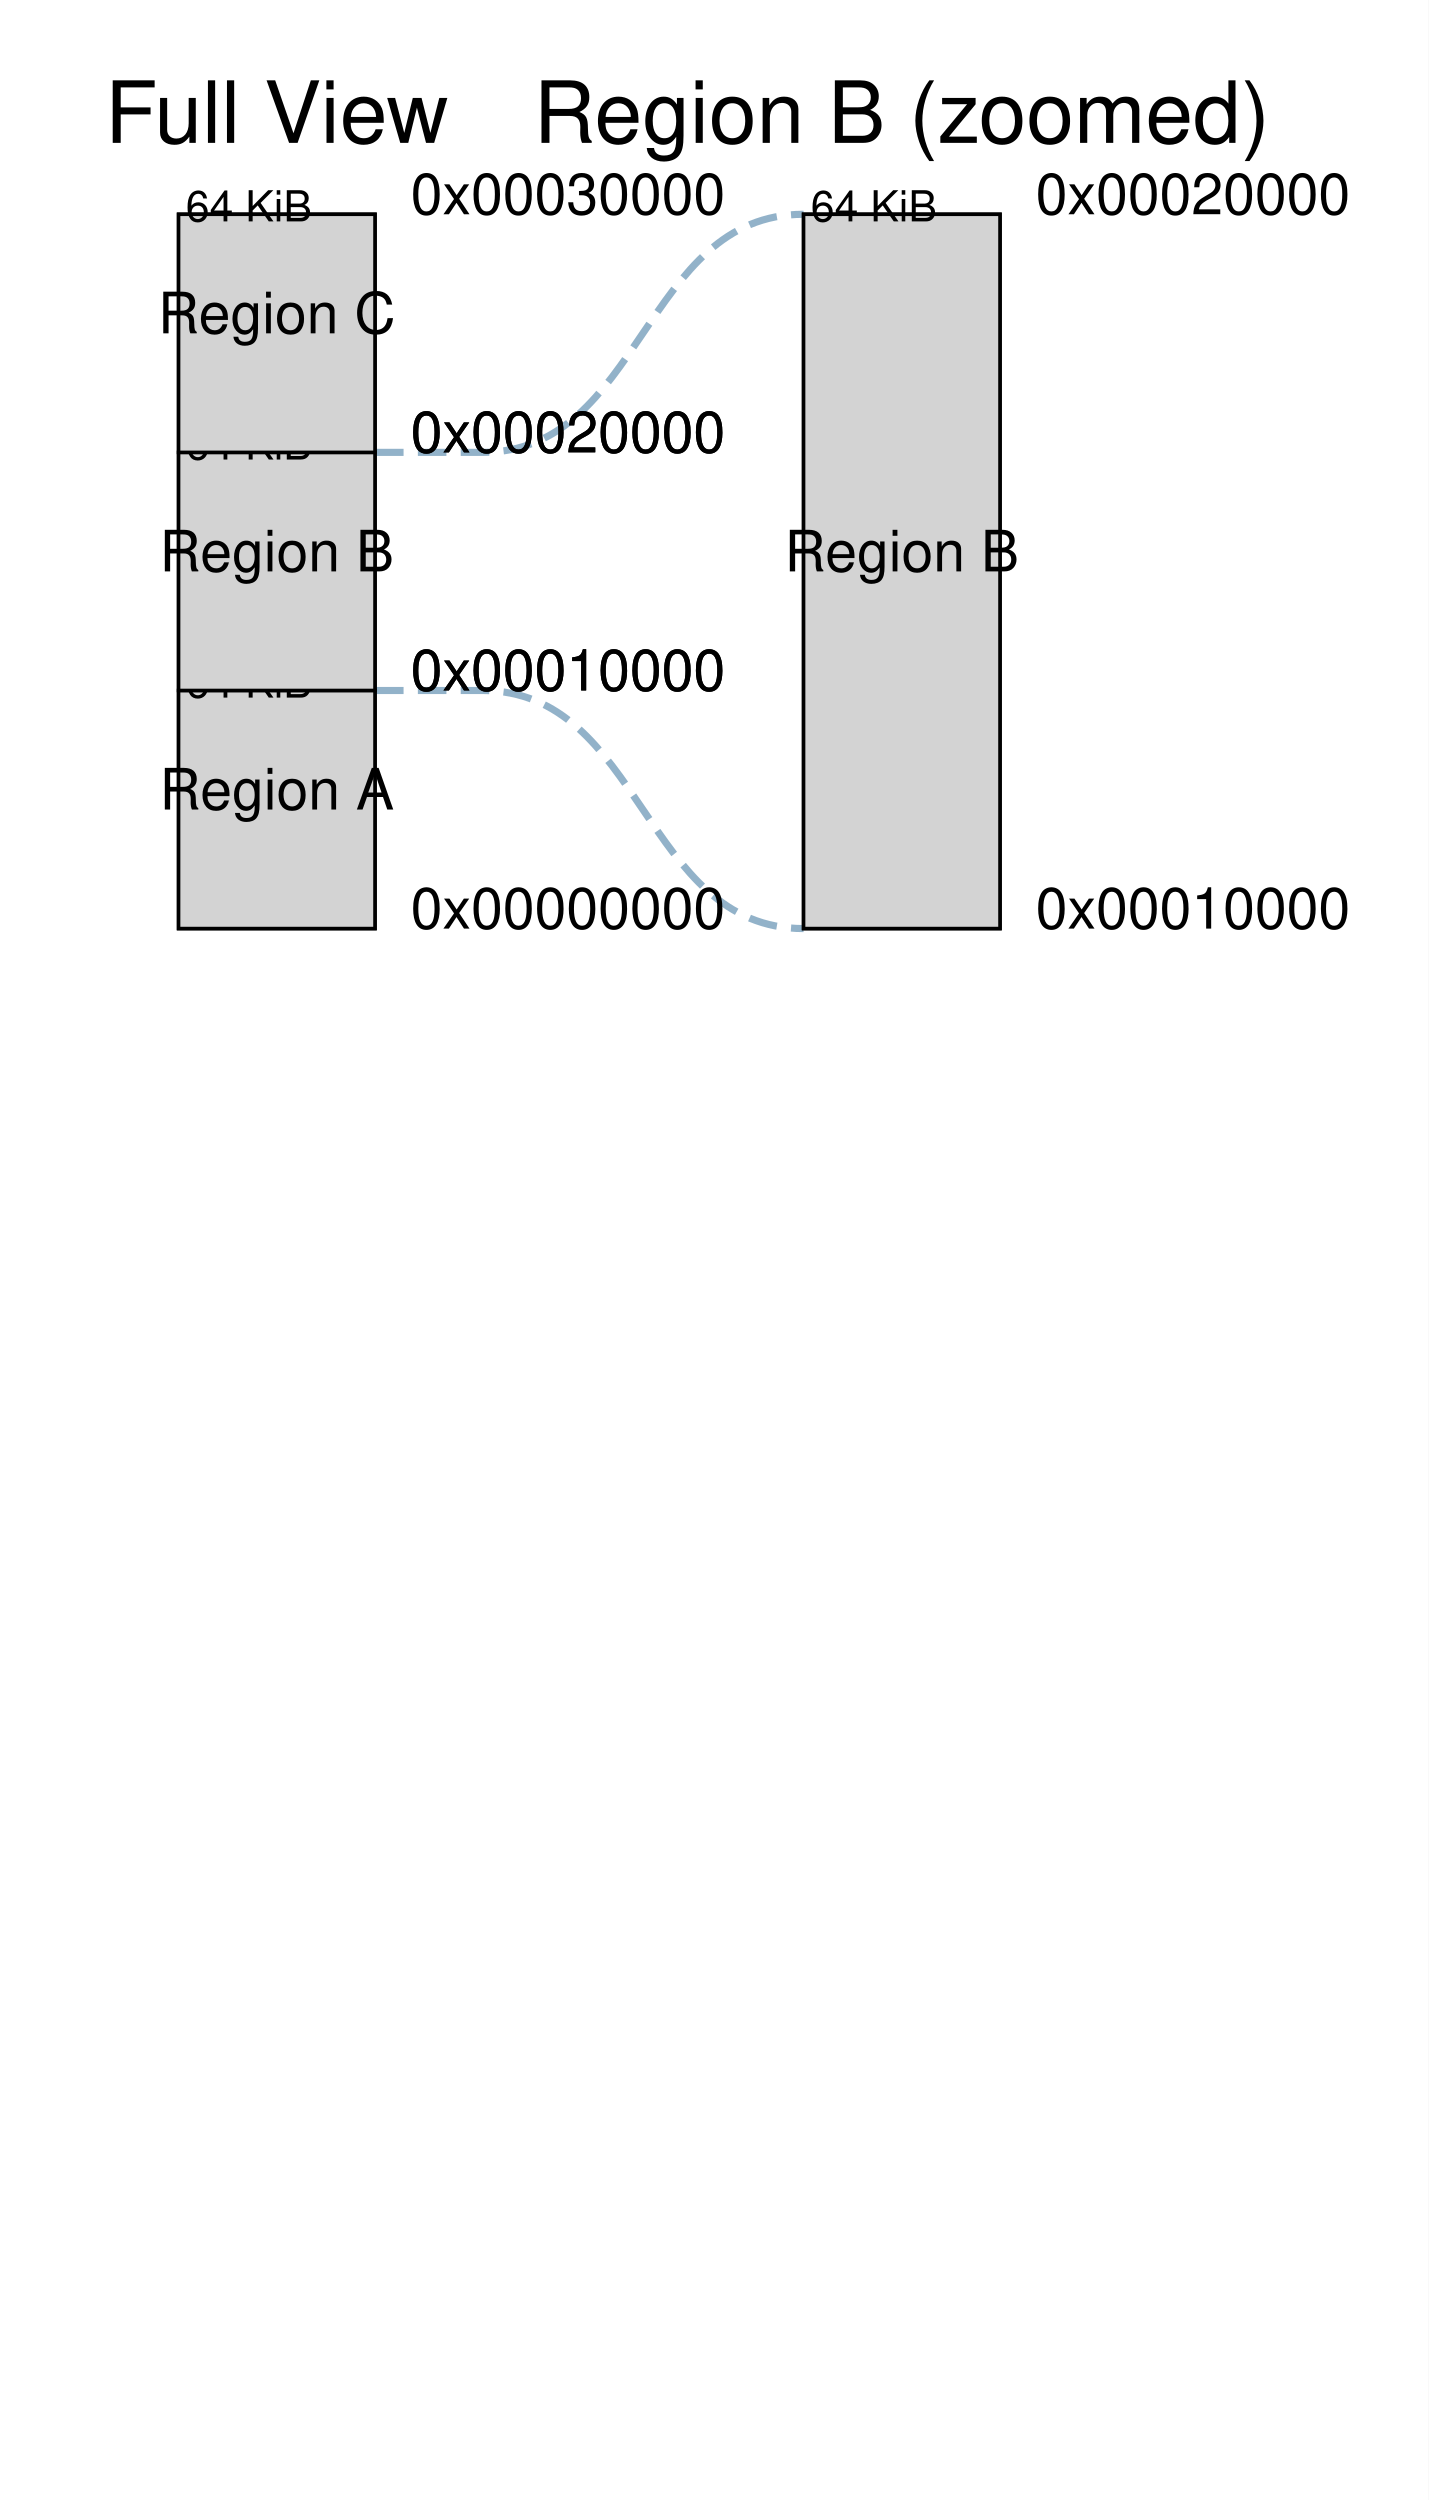
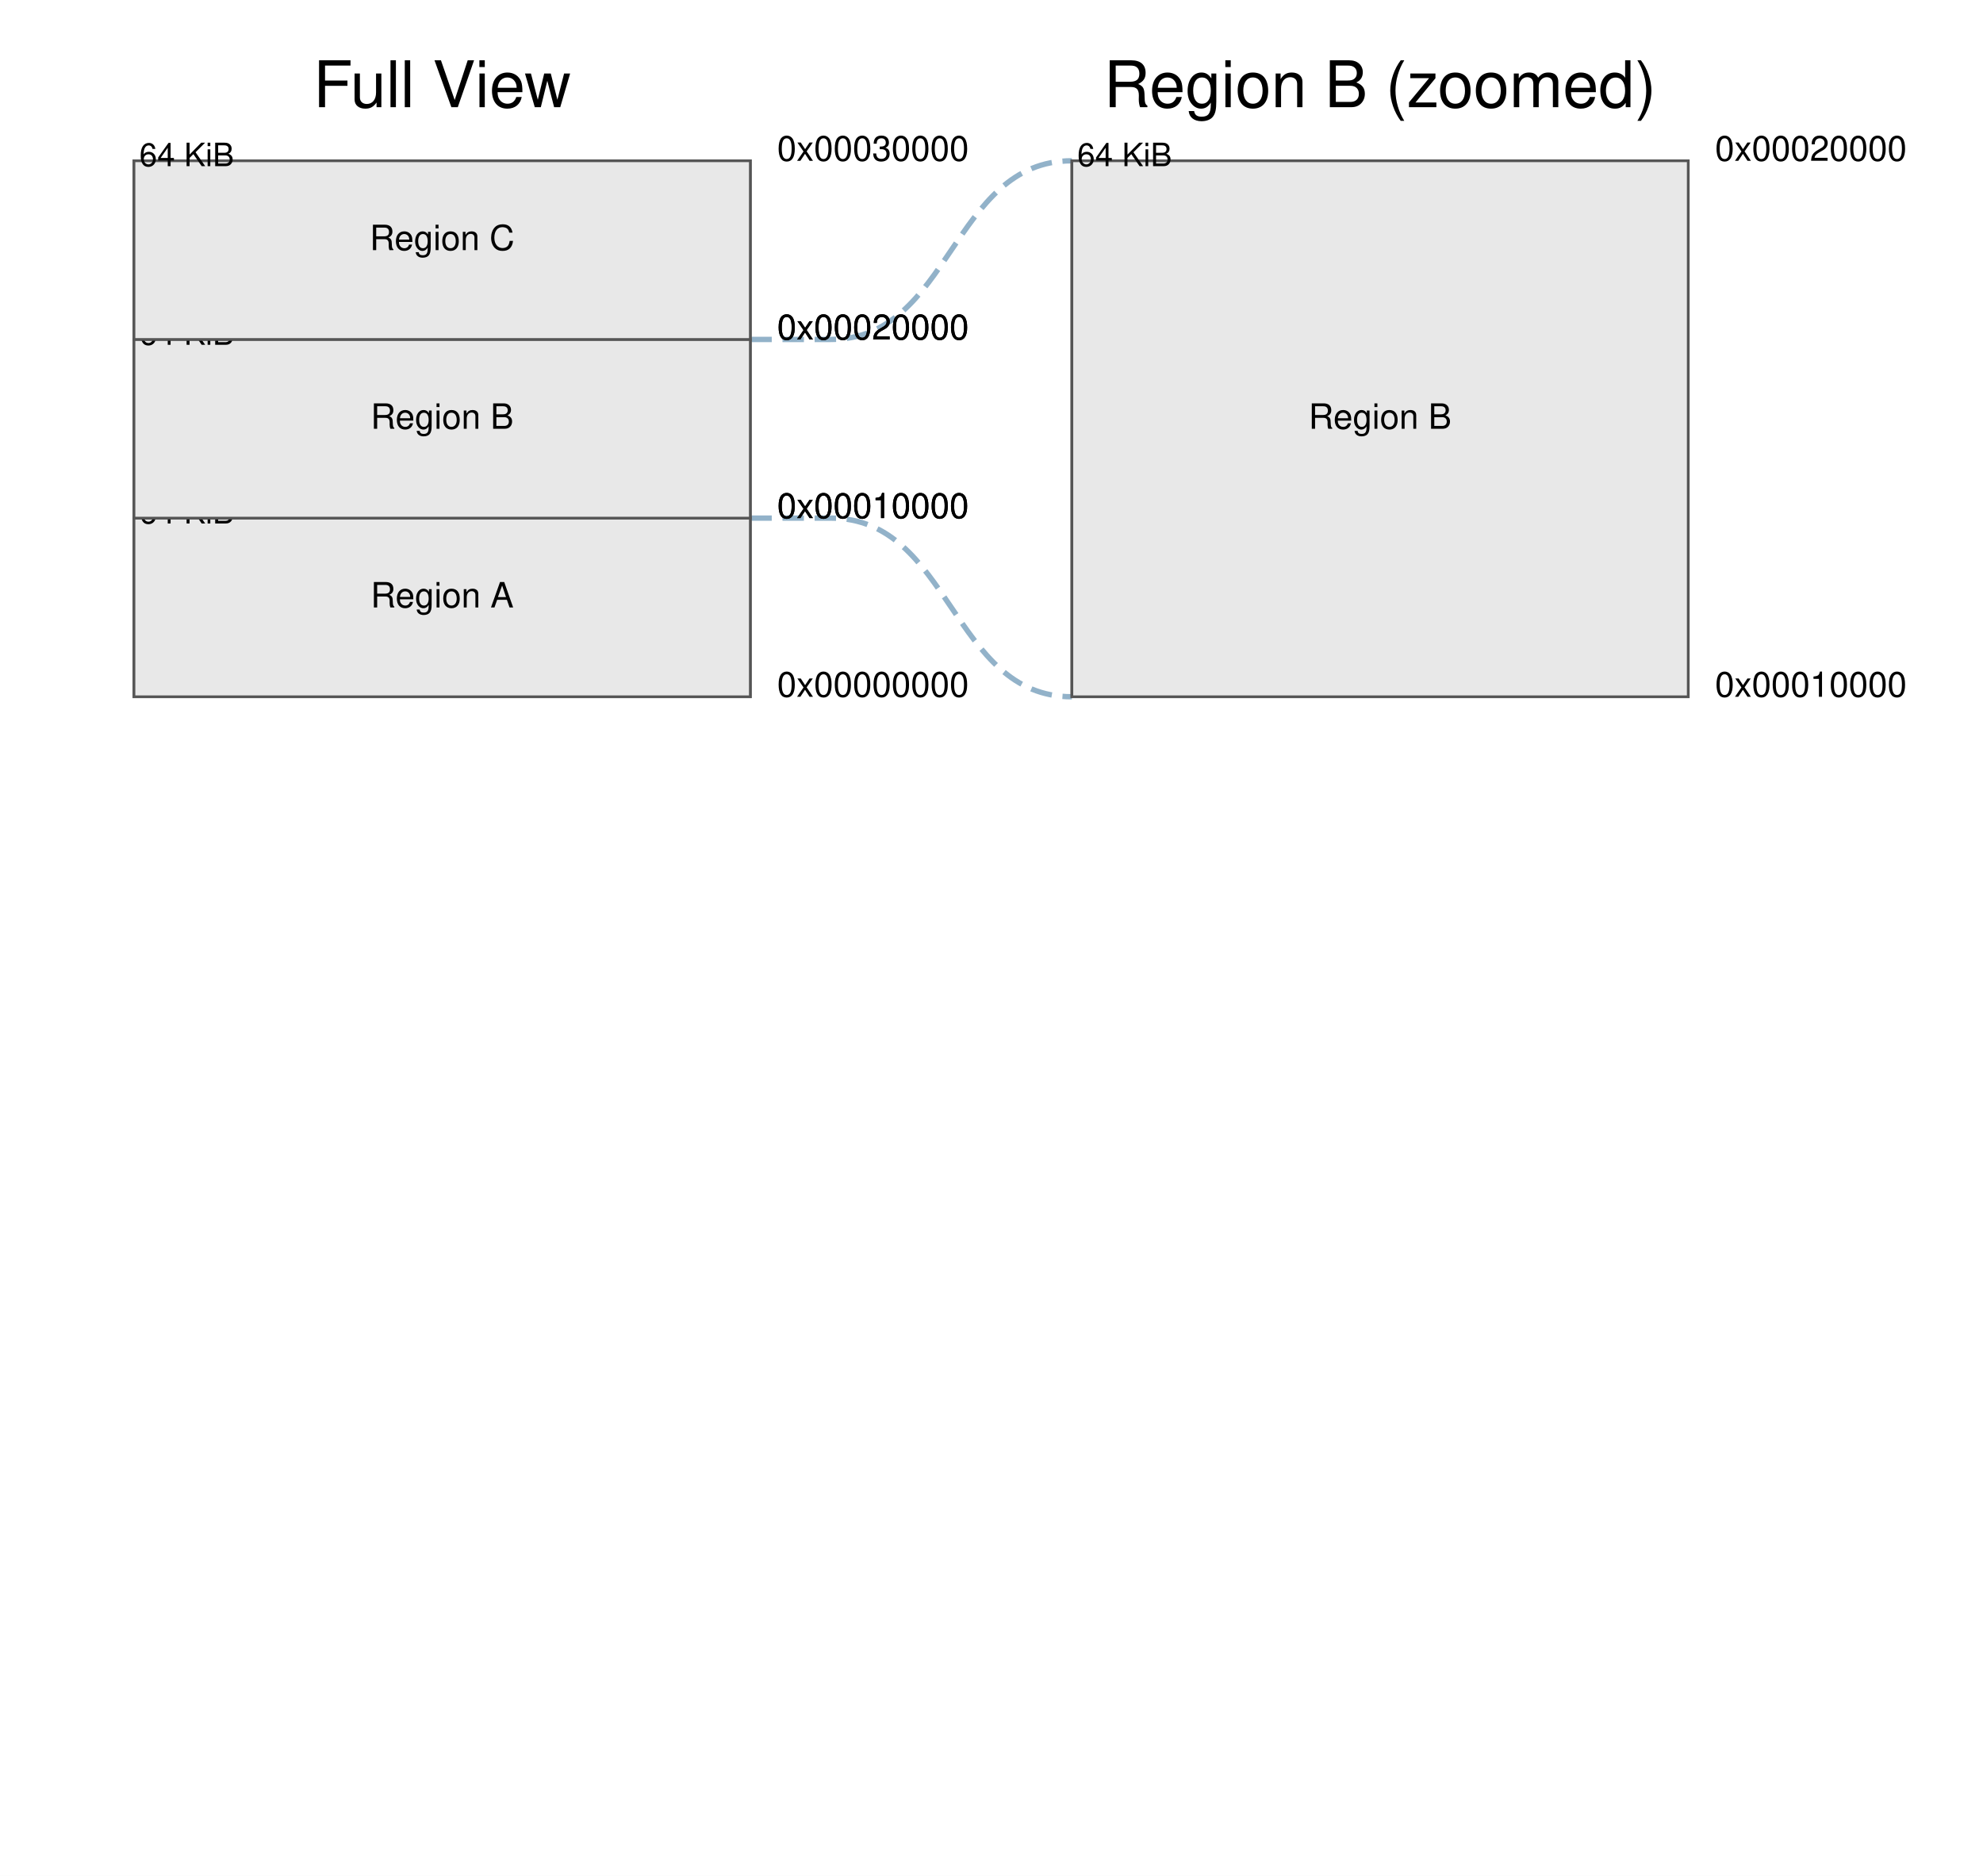
- <svg xmlns="http://www.w3.org/2000/svg" width="400" height="700" viewBox="0 0 400 700">
-   <rect x="0" y="0" width="400" height="700" fill="white" />
+ <svg xmlns="http://www.w3.org/2000/svg" width="740" height="700" viewBox="0 0 740 700">
+   <rect x="0" y="0" width="740" height="700" fill="#ffffff" />
  <g>
    <g>
-       <path d="M 105.0,193.333 L 135.0,193.333 C 180.0,193.333 180.0,260.0 225.0,260.0" fill="none" stroke="#4A7FA5" stroke-width="2" stroke-dasharray="8,4" opacity="0.6" />
-       <path d="M 105.0,126.667 L 135.0,126.667 C 180.0,126.667 180.0,60.0 225.0,60.0" fill="none" stroke="#4A7FA5" stroke-width="2" stroke-dasharray="8,4" opacity="0.6" />
+       <path d="M 280.0,193.333 L 310.0,193.333 C 355.0,193.333 355.0,260.0 400.0,260.0" fill="none" stroke="#4A7FA5" stroke-width="2" stroke-dasharray="8,4" opacity="0.6" />
+       <path d="M 280.0,126.667 L 310.0,126.667 C 355.0,126.667 355.0,60.0 400.0,60.0" fill="none" stroke="#4A7FA5" stroke-width="2" stroke-dasharray="8,4" opacity="0.6" />
    </g>
  </g>
  <g />
  <g>
-     <text x="27.5" y="-20" stroke="none" fill="black" stroke-width="0" font-size="24px" font-weight="normal" font-family="Helvetica" text-anchor="middle" alignment-baseline="middle" transform="translate(50.0,60.0)">Full View</text>
+     <text x="115.0" y="-20" stroke="none" fill="#000000" stroke-width="0" font-size="24px" font-weight="normal" font-family="Helvetica" text-anchor="middle" alignment-baseline="middle" transform="translate(50.0,60.0)">Full View</text>
    <g transform="translate(50.0,60.0)">
-       <rect x="0" y="0" width="55.0" height="200.0" fill="white" stroke="black" stroke-width="1" />
-       <rect x="0" y="133.333" width="55.0" height="66.667" fill="lightgrey" stroke="black" stroke-width="1" />
-       <text x="27.5" y="166.667" stroke="none" fill="black" stroke-width="0" font-size="16" font-weight="normal" font-family="Helvetica" text-anchor="middle" alignment-baseline="middle">Region A</text>
-       <text x="65.0" y="200.0" stroke="none" fill="black" stroke-width="0" font-size="16" font-weight="normal" font-family="Helvetica" text-anchor="start" alignment-baseline="middle">0x00000000</text>
-       <text x="65.0" y="133.333" stroke="none" fill="black" stroke-width="0" font-size="16" font-weight="normal" font-family="Helvetica" text-anchor="start" alignment-baseline="middle">0x00010000</text>
-       <text x="2" y="135.333" stroke="none" fill="black" stroke-width="0" font-size="12px" font-weight="normal" font-family="Helvetica" text-anchor="start" alignment-baseline="hanging">64 KiB</text>
-       <rect x="0" y="66.667" width="55.0" height="66.667" fill="lightgrey" stroke="black" stroke-width="1" />
-       <text x="27.5" y="100.0" stroke="none" fill="black" stroke-width="0" font-size="16" font-weight="normal" font-family="Helvetica" text-anchor="middle" alignment-baseline="middle">Region B</text>
-       <text x="65.0" y="133.333" stroke="none" fill="black" stroke-width="0" font-size="16" font-weight="normal" font-family="Helvetica" text-anchor="start" alignment-baseline="middle">0x00010000</text>
-       <text x="65.0" y="66.667" stroke="none" fill="black" stroke-width="0" font-size="16" font-weight="normal" font-family="Helvetica" text-anchor="start" alignment-baseline="middle">0x00020000</text>
-       <text x="2" y="68.667" stroke="none" fill="black" stroke-width="0" font-size="12px" font-weight="normal" font-family="Helvetica" text-anchor="start" alignment-baseline="hanging">64 KiB</text>
-       <rect x="0" y="0.0" width="55.0" height="66.667" fill="lightgrey" stroke="black" stroke-width="1" />
-       <text x="27.5" y="33.333" stroke="none" fill="black" stroke-width="0" font-size="16" font-weight="normal" font-family="Helvetica" text-anchor="middle" alignment-baseline="middle">Region C</text>
-       <text x="65.0" y="66.667" stroke="none" fill="black" stroke-width="0" font-size="16" font-weight="normal" font-family="Helvetica" text-anchor="start" alignment-baseline="middle">0x00020000</text>
-       <text x="65.0" y="0.0" stroke="none" fill="black" stroke-width="0" font-size="16" font-weight="normal" font-family="Helvetica" text-anchor="start" alignment-baseline="middle">0x00030000</text>
-       <text x="2" y="2.0" stroke="none" fill="black" stroke-width="0" font-size="12px" font-weight="normal" font-family="Helvetica" text-anchor="start" alignment-baseline="hanging">64 KiB</text>
+       <rect x="0" y="0" width="230.0" height="200.0" fill="#ffffff" stroke="#555555" stroke-width="1" />
+       <rect x="0" y="133.333" width="230.0" height="66.667" fill="#e8e8e8" stroke="#555555" stroke-width="1" />
+       <text x="115.0" y="166.667" stroke="none" fill="#000000" stroke-width="0" font-size="13" font-weight="normal" font-family="Helvetica" text-anchor="middle" alignment-baseline="middle">Region A</text>
+       <text x="240.0" y="200.0" stroke="none" fill="#000000" stroke-width="0" font-size="13" font-weight="normal" font-family="Helvetica" text-anchor="start" alignment-baseline="middle">0x00000000</text>
+       <text x="240.0" y="133.333" stroke="none" fill="#000000" stroke-width="0" font-size="13" font-weight="normal" font-family="Helvetica" text-anchor="start" alignment-baseline="middle">0x00010000</text>
+       <text x="2" y="135.333" stroke="none" fill="#000000" stroke-width="0" font-size="12px" font-weight="normal" font-family="Helvetica" text-anchor="start" alignment-baseline="hanging">64 KiB</text>
+       <rect x="0" y="66.667" width="230.0" height="66.667" fill="#e8e8e8" stroke="#555555" stroke-width="1" />
+       <text x="115.0" y="100.0" stroke="none" fill="#000000" stroke-width="0" font-size="13" font-weight="normal" font-family="Helvetica" text-anchor="middle" alignment-baseline="middle">Region B</text>
+       <text x="240.0" y="133.333" stroke="none" fill="#000000" stroke-width="0" font-size="13" font-weight="normal" font-family="Helvetica" text-anchor="start" alignment-baseline="middle">0x00010000</text>
+       <text x="240.0" y="66.667" stroke="none" fill="#000000" stroke-width="0" font-size="13" font-weight="normal" font-family="Helvetica" text-anchor="start" alignment-baseline="middle">0x00020000</text>
+       <text x="2" y="68.667" stroke="none" fill="#000000" stroke-width="0" font-size="12px" font-weight="normal" font-family="Helvetica" text-anchor="start" alignment-baseline="hanging">64 KiB</text>
+       <rect x="0" y="0.0" width="230.0" height="66.667" fill="#e8e8e8" stroke="#555555" stroke-width="1" />
+       <text x="115.0" y="33.333" stroke="none" fill="#000000" stroke-width="0" font-size="13" font-weight="normal" font-family="Helvetica" text-anchor="middle" alignment-baseline="middle">Region C</text>
+       <text x="240.0" y="66.667" stroke="none" fill="#000000" stroke-width="0" font-size="13" font-weight="normal" font-family="Helvetica" text-anchor="start" alignment-baseline="middle">0x00020000</text>
+       <text x="240.0" y="0.0" stroke="none" fill="#000000" stroke-width="0" font-size="13" font-weight="normal" font-family="Helvetica" text-anchor="start" alignment-baseline="middle">0x00030000</text>
+       <text x="2" y="2.0" stroke="none" fill="#000000" stroke-width="0" font-size="12px" font-weight="normal" font-family="Helvetica" text-anchor="start" alignment-baseline="hanging">64 KiB</text>
    </g>
  </g>
  <g>
-     <text x="27.5" y="-20" stroke="none" fill="black" stroke-width="0" font-size="24px" font-weight="normal" font-family="Helvetica" text-anchor="middle" alignment-baseline="middle" transform="translate(225.0,60.0)">Region B (zoomed)</text>
-     <g transform="translate(225.0,60.0)">
-       <rect x="0" y="0" width="55.0" height="200.0" fill="white" stroke="black" stroke-width="1" />
-       <rect x="0" y="0.0" width="55.0" height="200.0" fill="lightgrey" stroke="black" stroke-width="1" />
-       <text x="27.5" y="100.0" stroke="none" fill="black" stroke-width="0" font-size="16" font-weight="normal" font-family="Helvetica" text-anchor="middle" alignment-baseline="middle">Region B</text>
-       <text x="65.0" y="200.0" stroke="none" fill="black" stroke-width="0" font-size="16" font-weight="normal" font-family="Helvetica" text-anchor="start" alignment-baseline="middle">0x00010000</text>
-       <text x="65.0" y="0.0" stroke="none" fill="black" stroke-width="0" font-size="16" font-weight="normal" font-family="Helvetica" text-anchor="start" alignment-baseline="middle">0x00020000</text>
-       <text x="2" y="2.0" stroke="none" fill="black" stroke-width="0" font-size="12px" font-weight="normal" font-family="Helvetica" text-anchor="start" alignment-baseline="hanging">64 KiB</text>
+     <text x="115.0" y="-20" stroke="none" fill="#000000" stroke-width="0" font-size="24px" font-weight="normal" font-family="Helvetica" text-anchor="middle" alignment-baseline="middle" transform="translate(400.0,60.0)">Region B (zoomed)</text>
+     <g transform="translate(400.0,60.0)">
+       <rect x="0" y="0" width="230.0" height="200.0" fill="#ffffff" stroke="#555555" stroke-width="1" />
+       <rect x="0" y="0.0" width="230.0" height="200.0" fill="#e8e8e8" stroke="#555555" stroke-width="1" />
+       <text x="115.0" y="100.0" stroke="none" fill="#000000" stroke-width="0" font-size="13" font-weight="normal" font-family="Helvetica" text-anchor="middle" alignment-baseline="middle">Region B</text>
+       <text x="240.0" y="200.0" stroke="none" fill="#000000" stroke-width="0" font-size="13" font-weight="normal" font-family="Helvetica" text-anchor="start" alignment-baseline="middle">0x00010000</text>
+       <text x="240.0" y="0.0" stroke="none" fill="#000000" stroke-width="0" font-size="13" font-weight="normal" font-family="Helvetica" text-anchor="start" alignment-baseline="middle">0x00020000</text>
+       <text x="2" y="2.0" stroke="none" fill="#000000" stroke-width="0" font-size="12px" font-weight="normal" font-family="Helvetica" text-anchor="start" alignment-baseline="hanging">64 KiB</text>
    </g>
  </g>
  <g>
    <g transform="translate(50.0,60.0)" />
-     <g transform="translate(225.0,60.0)" />
+     <g transform="translate(400.0,60.0)" />
  </g>
  <g>
    <g transform="translate(50.0,60.0)">
      <g />
      <g />
      <g />
    </g>
-     <g transform="translate(225.0,60.0)">
+     <g transform="translate(400.0,60.0)">
      <g />
    </g>
  </g>
</svg>
